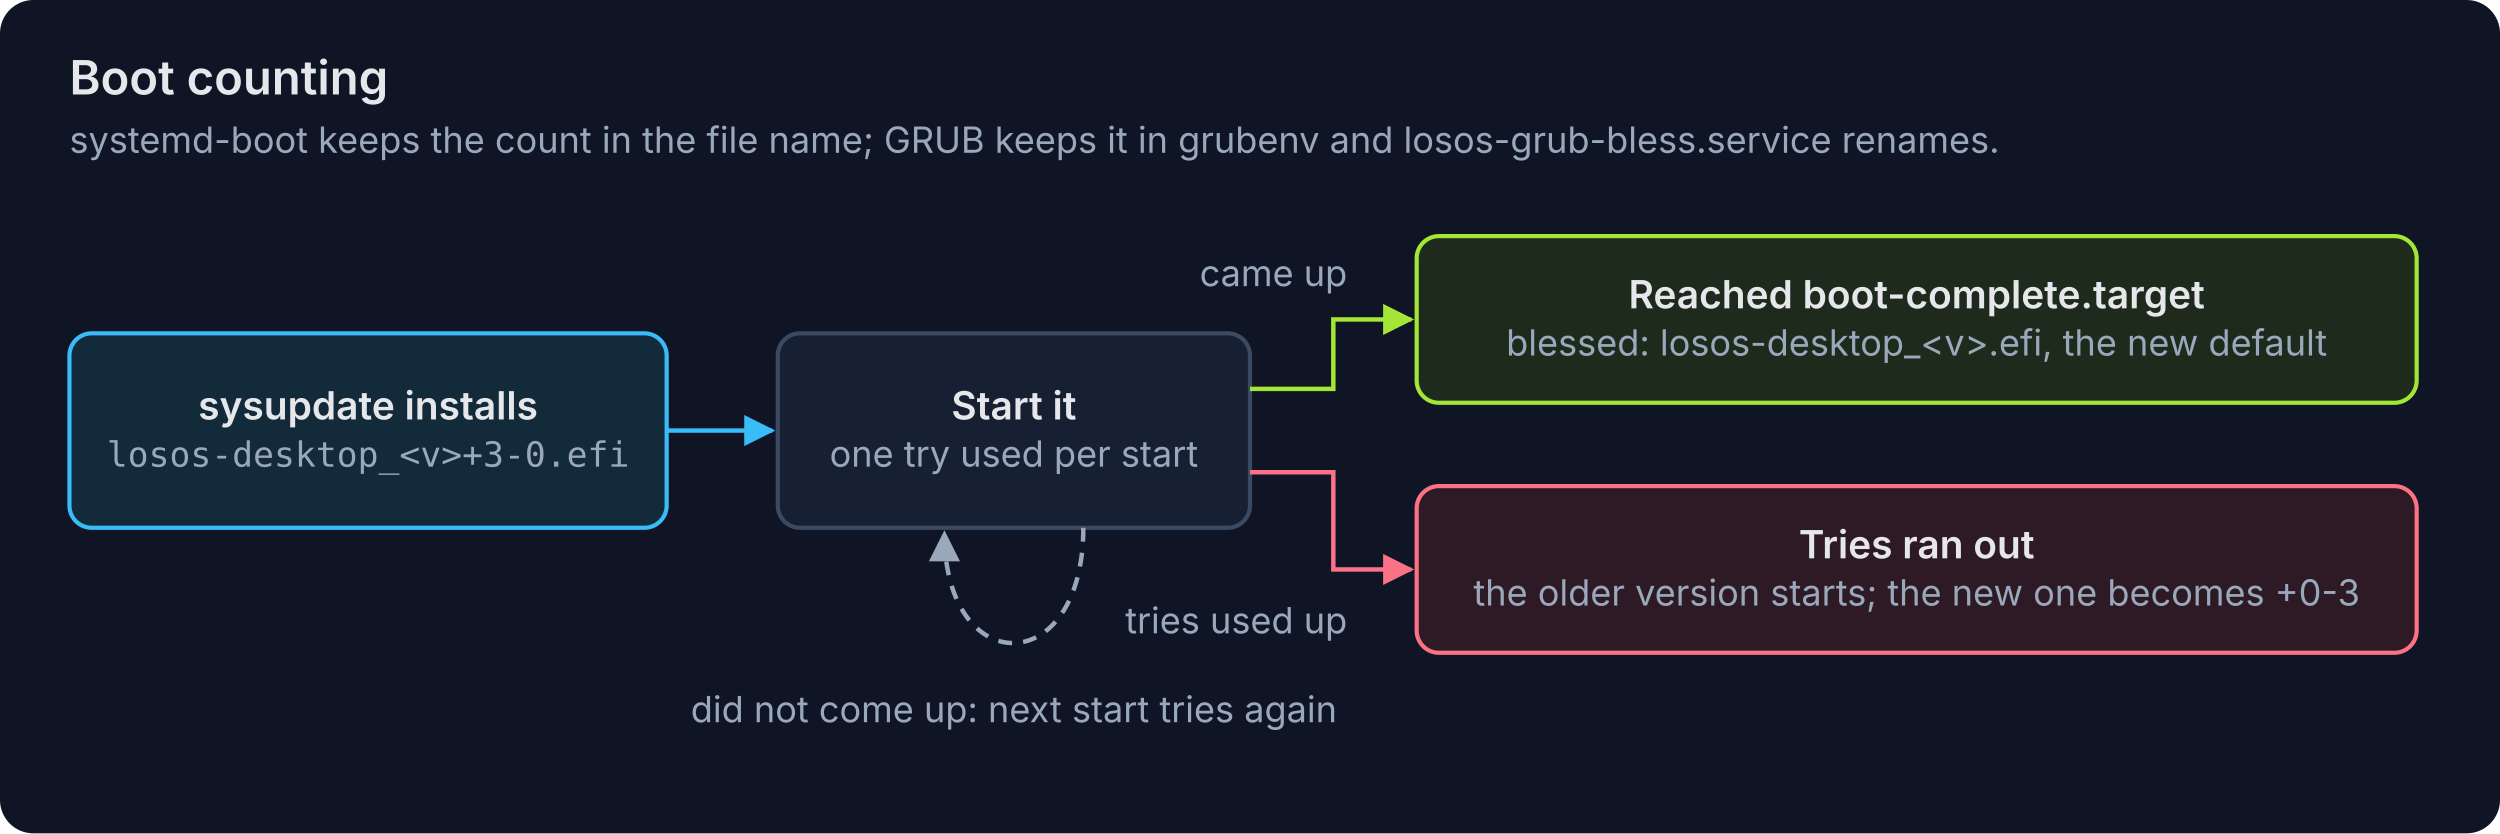
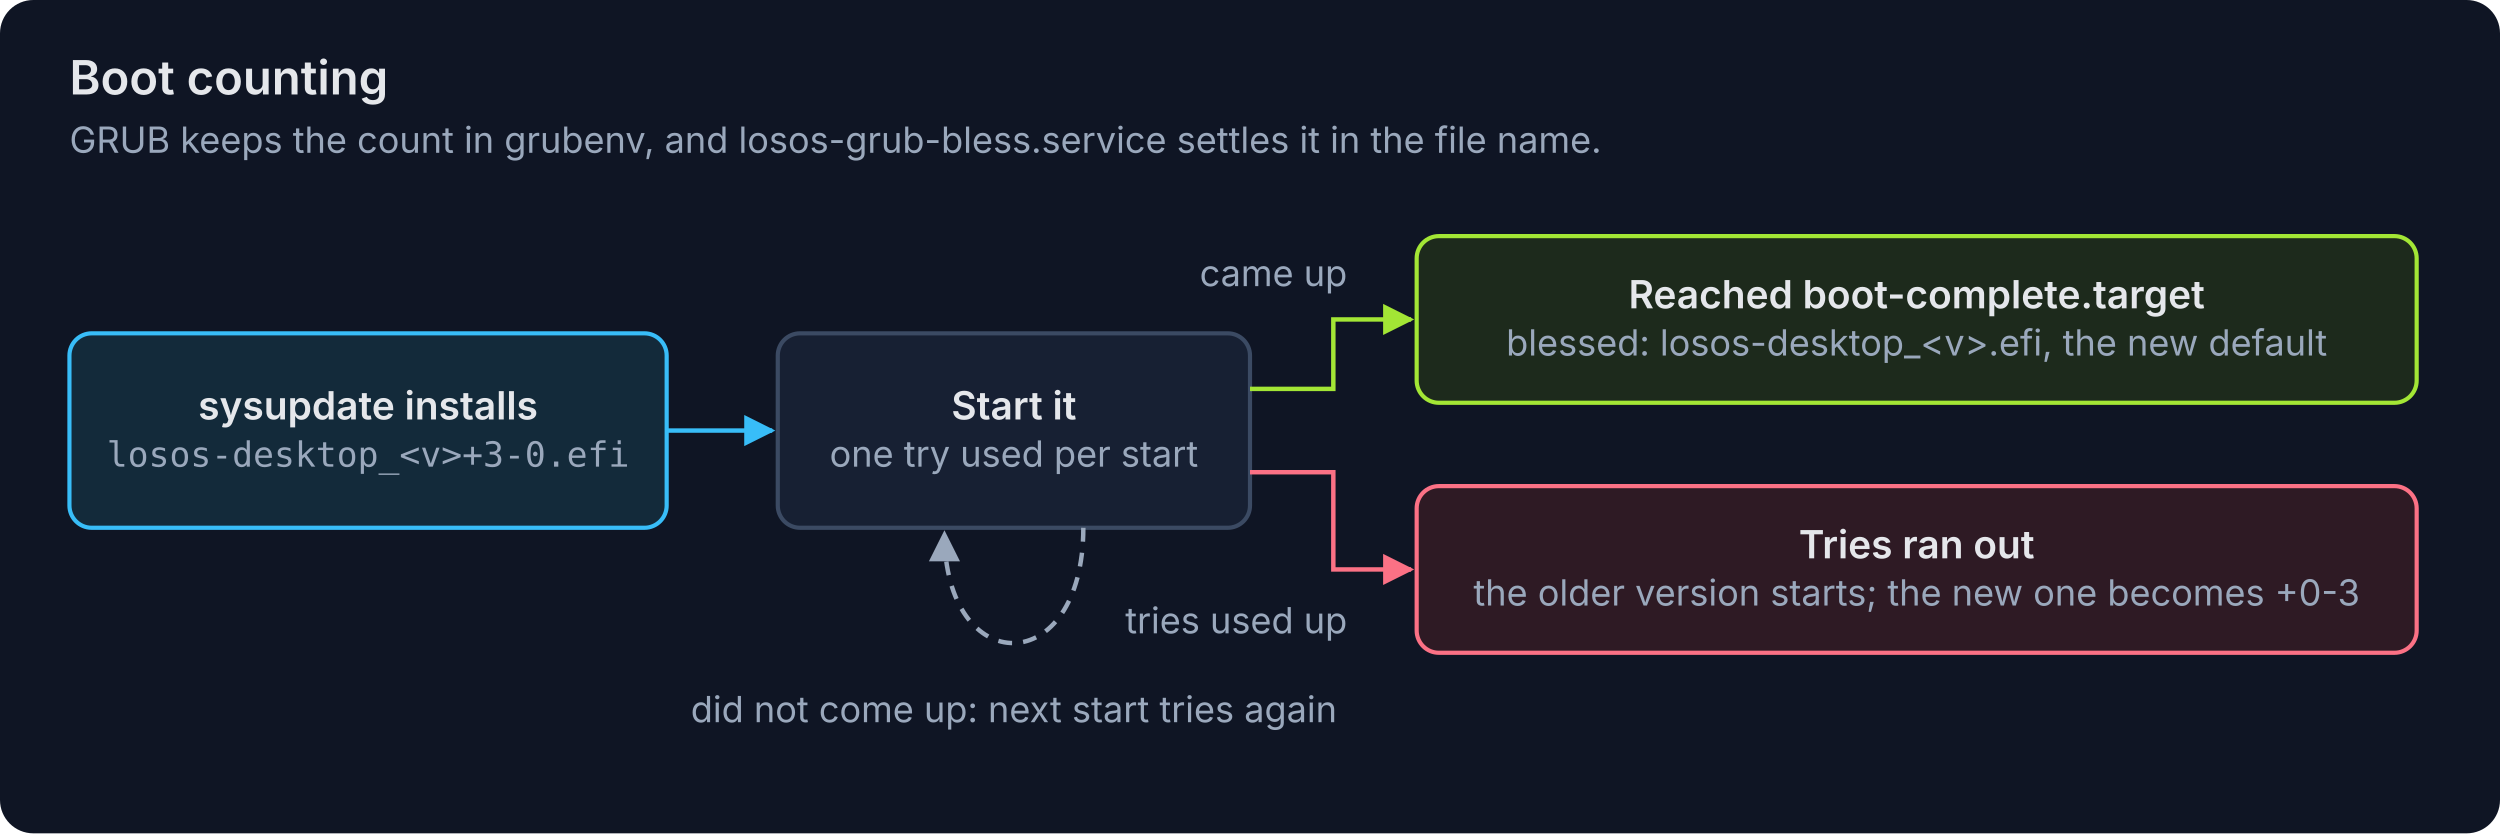
<svg xmlns="http://www.w3.org/2000/svg" viewBox="0 0 900 300" width="900" height="300" role="img">
  <style>
text { font-family: Inter, "Segoe UI", system-ui, -apple-system, "Helvetica Neue", Arial, sans-serif; font-size: 14px; fill: #e5e7eb; }
.b { font-weight: 600; }
.t { font-weight: 600; font-size: 17px; }
.s { fill: #9aa8bc; font-size: 13px; }
.m { font-family: ui-monospace, "SF Mono", Menlo, Consolas, "DejaVu Sans Mono", monospace; font-size: 13px; }
.ms { font-family: ui-monospace, "SF Mono", Menlo, Consolas, "DejaVu Sans Mono", monospace; font-size: 12.5px; fill: #9aa8bc; }
</style>
  <defs>
    <marker id="h38bdf8" viewBox="0 0 10 10" refX="9" refY="5" markerWidth="7" markerHeight="7" orient="auto">
      <path d="M0,0 L10,5 L0,10 z" fill="#38bdf8" />
    </marker>
    <marker id="t38bdf8" viewBox="0 0 10 10" refX="1" refY="5" markerWidth="7" markerHeight="7" orient="auto">
      <path d="M10,0 L0,5 L10,10 z" fill="#38bdf8" />
    </marker>
    <marker id="h9aa8bc" viewBox="0 0 10 10" refX="9" refY="5" markerWidth="7" markerHeight="7" orient="auto">
      <path d="M0,0 L10,5 L0,10 z" fill="#9aa8bc" />
    </marker>
    <marker id="t9aa8bc" viewBox="0 0 10 10" refX="1" refY="5" markerWidth="7" markerHeight="7" orient="auto">
      <path d="M10,0 L0,5 L10,10 z" fill="#9aa8bc" />
    </marker>
    <marker id="ha3e635" viewBox="0 0 10 10" refX="9" refY="5" markerWidth="7" markerHeight="7" orient="auto">
      <path d="M0,0 L10,5 L0,10 z" fill="#a3e635" />
    </marker>
    <marker id="ta3e635" viewBox="0 0 10 10" refX="1" refY="5" markerWidth="7" markerHeight="7" orient="auto">
      <path d="M10,0 L0,5 L10,10 z" fill="#a3e635" />
    </marker>
    <marker id="hfb7185" viewBox="0 0 10 10" refX="9" refY="5" markerWidth="7" markerHeight="7" orient="auto">
      <path d="M0,0 L10,5 L0,10 z" fill="#fb7185" />
    </marker>
    <marker id="tfb7185" viewBox="0 0 10 10" refX="1" refY="5" markerWidth="7" markerHeight="7" orient="auto">
      <path d="M10,0 L0,5 L10,10 z" fill="#fb7185" />
    </marker>
  </defs>
  <rect width="900" height="300" rx="12" fill="#0f1524" />
  <text x="25" y="34" class="t">Boot counting</text>
-   <text x="25" y="55" class="s">systemd-boot keeps the count in the file name; GRUB keeps it in grubenv and losos-grub-bless.service renames.</text>
+   <text x="25" y="55" class="s">GRUB keeps the count in grubenv, and losos-grub-bless.service settles it in the file name.</text>
  <rect x="25" y="120" width="215" height="70" rx="8" fill="#132a3a" stroke="#38bdf8" stroke-width="1.5" />
  <text x="132.5" y="151.0" class="b" text-anchor="middle">sysupdate installs</text>
  <text x="132.5" y="168.0" class="ms" text-anchor="middle">losos-desktop_&lt;v&gt;+3-0.efi</text>
  <rect x="280" y="120" width="170" height="70" rx="8" fill="#172033" stroke="#3b4a63" stroke-width="1.5" />
  <text x="365.0" y="151.0" class="b" text-anchor="middle">Start it</text>
  <text x="365.0" y="168.0" class="s" text-anchor="middle">one try used per start</text>
  <path d="M240,155 L278,155" fill="none" stroke="#38bdf8" stroke-width="1.6" marker-end="url(#h38bdf8)" />
  <rect x="510" y="85" width="360" height="60" rx="8" fill="#1d2a1c" stroke="#a3e635" stroke-width="1.5" />
  <text x="690.0" y="111.0" class="b" text-anchor="middle">Reached boot-complete.target</text>
  <text x="690.0" y="128.0" class="s" text-anchor="middle">blessed: losos-desktop_&lt;v&gt;.efi, the new default</text>
  <rect x="510" y="175" width="360" height="60" rx="8" fill="#2e1a24" stroke="#fb7185" stroke-width="1.5" />
  <text x="690.0" y="201.0" class="b" text-anchor="middle">Tries ran out</text>
  <text x="690.0" y="218.0" class="s" text-anchor="middle">the older version starts; the new one becomes +0-3</text>
  <path d="M450,140 L480,140 L480,115 L508,115" fill="none" stroke="#a3e635" stroke-width="1.6" marker-end="url(#ha3e635)" />
  <text x="485" y="103" class="s" text-anchor="end">came up</text>
  <path d="M450,170 L480,170 L480,205 L508,205" fill="none" stroke="#fb7185" stroke-width="1.6" marker-end="url(#hfb7185)" />
  <text x="485" y="228" class="s" text-anchor="end">tries used up</text>
  <path d="M390,190 C390,245 340,245 340,192" fill="none" stroke="#9aa8bc" stroke-width="1.6" stroke-dasharray="5 4" marker-end="url(#h9aa8bc)" />
  <text x="365" y="260" class="s" text-anchor="middle">did not come up: next start tries again</text>
</svg>
